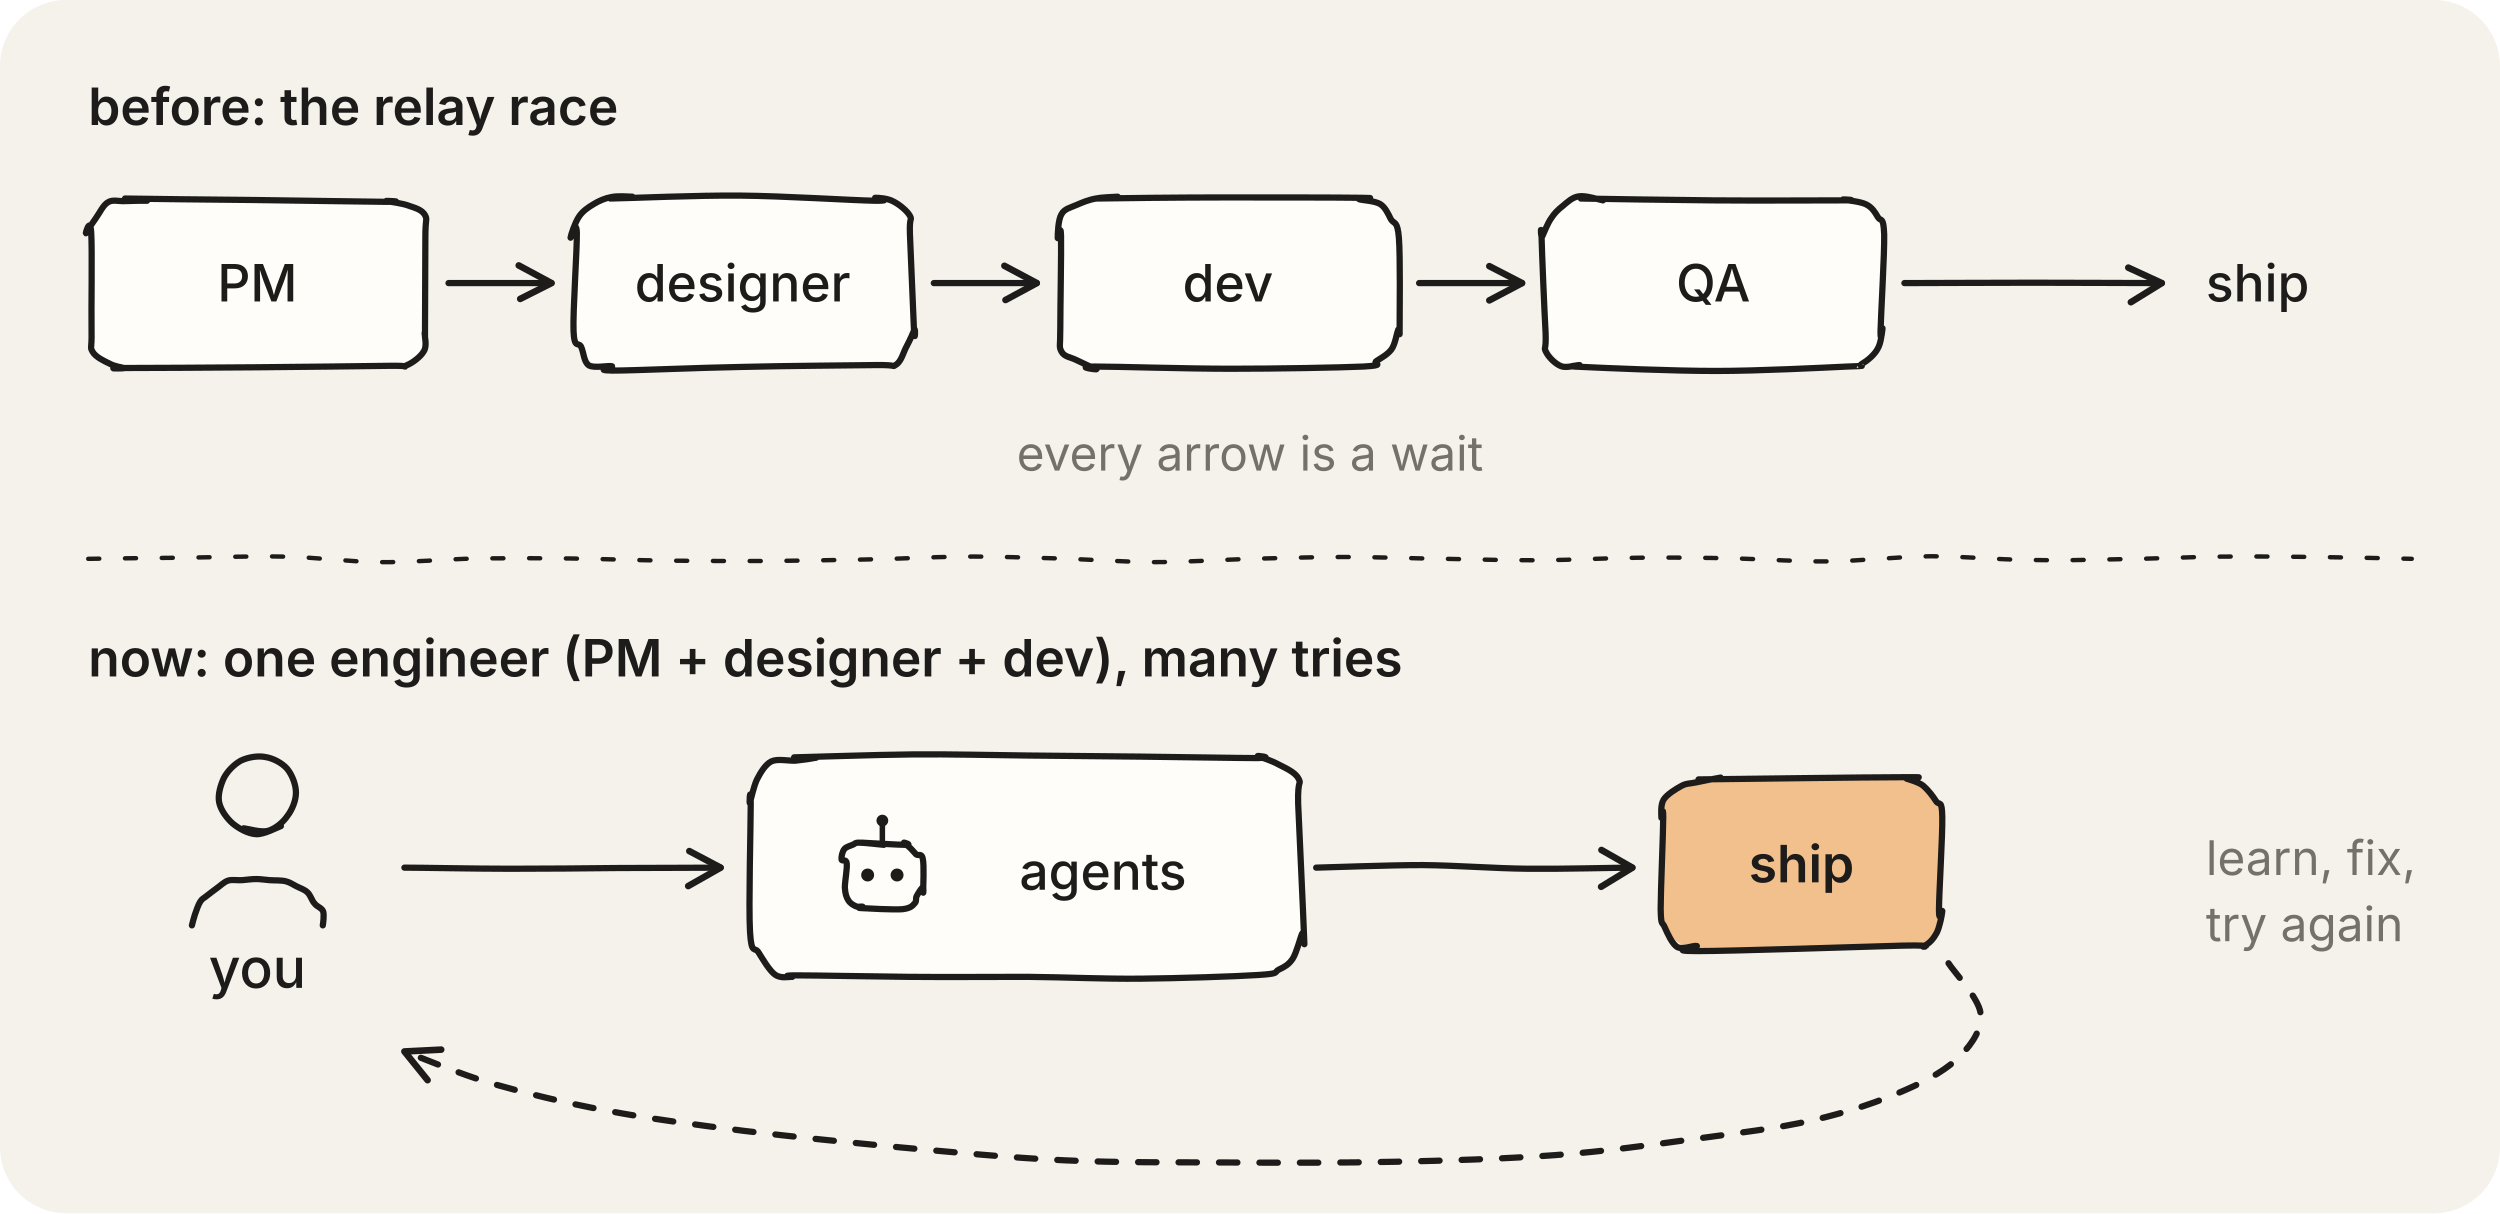
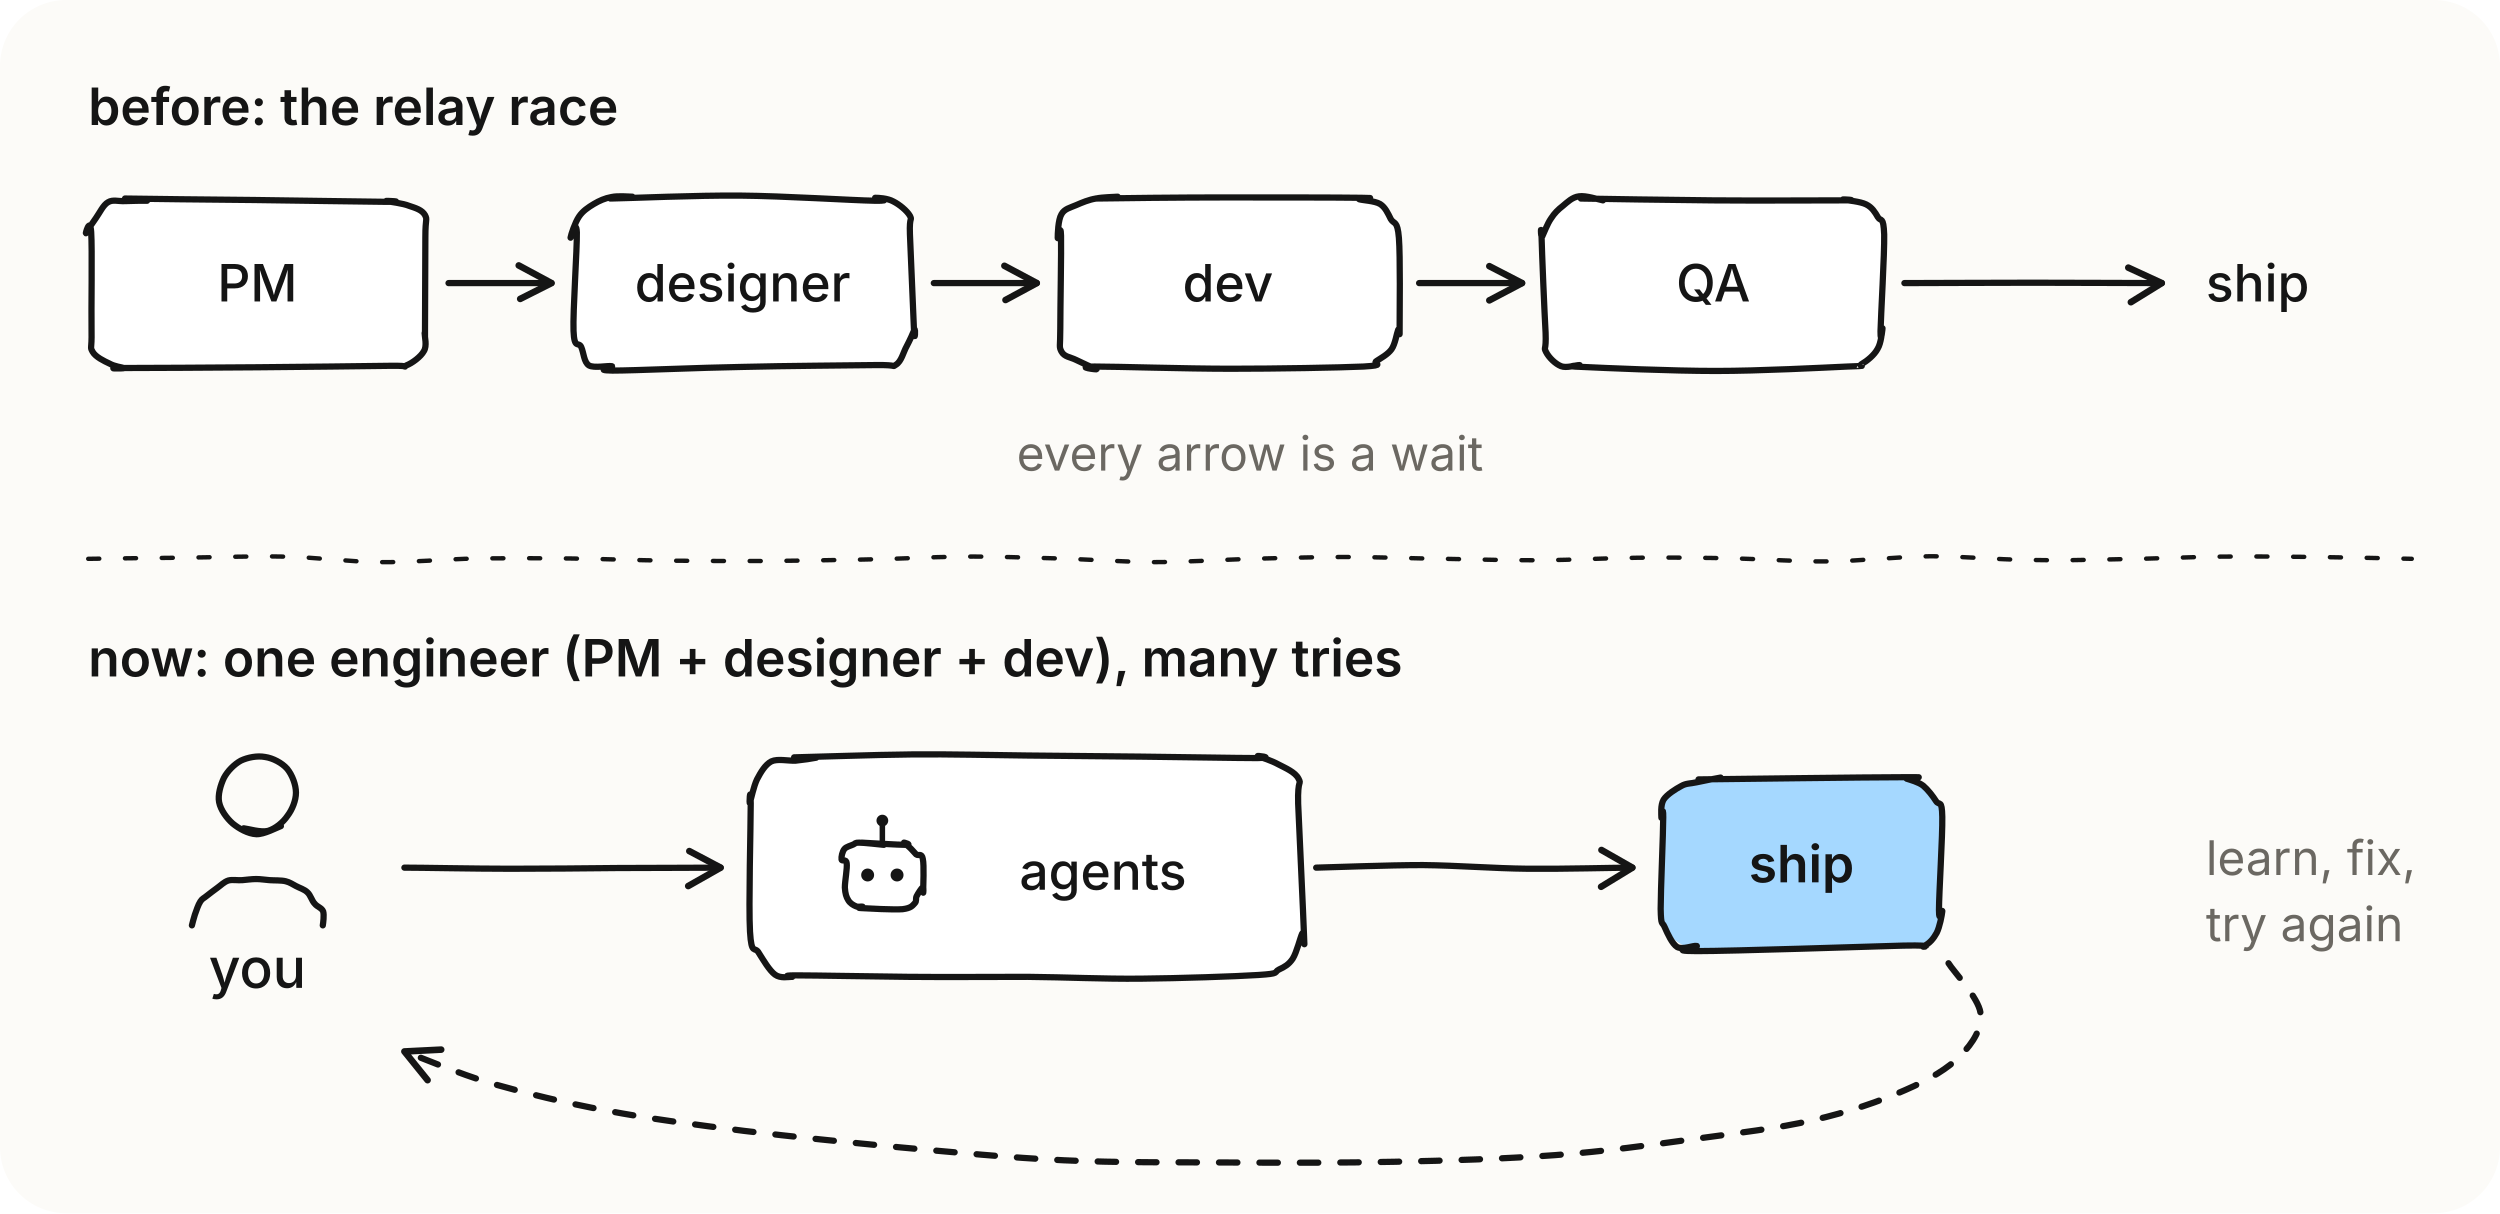
<svg xmlns="http://www.w3.org/2000/svg" viewBox="0 0 680 330" style="max-width:100%;display:block;margin:0 auto" font-family="Geist, system-ui, -apple-system, sans-serif">
-   <rect x="0" y="0" width="680" height="330" rx="18" fill="var(--dwg-bg, #f5f2ec)" />
-   <rect x="24" y="54" width="92" height="46" rx="10" fill="var(--dwg-card, #fffdf9)" />
-   <path d="M34.0 54.0 C39.9 54.1 57.2 54.3 69.1 54.4 C81.0 54.6 99.4 54.8 105.4 54.9 C111.4 54.9 104.1 54.5 105.1 54.7 C106.1 54.9 109.6 55.3 111.3 56.0 C113.1 56.6 114.8 57.1 115.6 58.5 C116.3 59.9 115.7 59.2 115.7 64.4 C115.7 69.5 115.6 85.2 115.6 89.6 C115.6 94.0 115.6 89.7 115.5 90.6 C115.5 91.6 116.2 94.1 115.3 95.5 C114.5 97.0 112.1 98.8 110.5 99.4 C108.9 100.1 112.8 99.4 106.0 99.5 C99.3 99.6 82.0 99.8 69.9 99.9 C57.8 100.0 39.3 100.1 33.2 100.1 C27.2 100.2 34.3 100.3 33.7 100.1 C33.2 99.9 31.2 99.7 29.8 98.9 C28.3 98.2 26.0 97.1 25.2 95.7 C24.4 94.2 25.0 95.4 24.9 90.0 C24.8 84.6 25.1 67.6 24.8 63.1 C24.5 58.7 23.1 64.0 23.4 63.4 C23.6 62.8 25.1 60.8 26.1 59.3 C27.1 57.9 28.1 55.7 29.4 55.0 C30.7 54.2 32.2 54.8 34.0 54.7 C35.8 54.6 39.0 54.6 40.0 54.6" fill="none" stroke="var(--dwg-ink, #1d1c1a)" stroke-width="1.7" stroke-linecap="round" stroke-linejoin="round" />
-   <rect x="156" y="54" width="92" height="46" rx="10" fill="var(--dwg-card, #fffdf9)" />
-   <path d="M166.0 54.0 C171.9 53.9 189.3 53.1 201.3 53.2 C213.3 53.3 231.8 54.5 237.9 54.6 C244.1 54.7 237.3 53.8 238.1 53.8 C238.9 53.8 241.4 53.9 243.0 54.8 C244.6 55.6 246.7 57.3 247.5 58.7 C248.2 60.2 247.3 58.5 247.5 63.7 C247.7 68.8 248.4 85.3 248.6 89.7 C248.8 94.0 249.1 88.9 248.7 89.7 C248.4 90.5 247.4 92.7 246.6 94.2 C245.7 95.8 245.2 98.3 243.7 99.2 C242.3 100.0 244.9 99.2 238.0 99.3 C231.0 99.4 213.9 99.5 202.0 99.8 C190.1 100.0 172.5 100.8 166.6 100.8 C160.7 100.7 167.5 99.9 166.4 99.6 C165.4 99.4 161.6 100.2 160.2 99.4 C158.8 98.5 158.8 96.0 158.1 94.4 C157.4 92.8 156.2 95.2 156.0 90.0 C155.8 84.8 157.0 67.4 156.9 63.2 C156.7 59.0 155.1 65.3 155.2 64.6 C155.3 63.9 156.4 60.5 157.5 58.9 C158.5 57.4 160.0 56.4 161.5 55.5 C163.0 54.6 164.6 53.9 166.3 53.6 C168.1 53.2 171.1 53.5 172.0 53.5" fill="none" stroke="var(--dwg-ink, #1d1c1a)" stroke-width="1.7" stroke-linecap="round" stroke-linejoin="round" />
-   <rect x="288" y="54" width="92" height="46" rx="10" fill="var(--dwg-card, #fffdf9)" />
-   <path d="M298.0 54.0 C303.9 53.9 321.1 53.7 333.1 53.7 C345.2 53.7 364.2 53.7 370.3 53.8 C376.4 53.9 368.9 53.9 369.7 54.2 C370.6 54.5 373.9 54.6 375.4 55.5 C376.8 56.4 377.5 58.0 378.3 59.6 C379.2 61.1 380.1 59.8 380.5 64.7 C380.9 69.6 380.7 85.0 380.7 89.1 C380.7 93.3 380.7 88.7 380.3 89.7 C379.9 90.7 379.5 93.6 378.5 95.0 C377.5 96.4 375.6 97.4 374.4 98.2 C373.1 99.0 377.5 99.3 370.9 99.7 C364.3 100.0 346.9 100.3 334.7 100.3 C322.5 100.3 303.8 99.7 297.7 99.7 C291.6 99.7 299.0 100.7 298.2 100.4 C297.4 100.1 294.3 98.7 292.7 97.9 C291.1 97.1 289.5 97.1 288.7 95.6 C288.0 94.2 288.4 94.5 288.4 89.3 C288.4 84.0 288.7 68.2 288.6 64.1 C288.5 60.0 287.7 65.7 287.7 64.7 C287.7 63.7 287.8 59.8 288.7 58.3 C289.5 56.8 291.1 56.5 292.7 55.8 C294.3 55.1 296.2 54.3 298.1 54.0 C300.0 53.6 303.0 53.6 304.0 53.5" fill="none" stroke="var(--dwg-ink, #1d1c1a)" stroke-width="1.7" stroke-linecap="round" stroke-linejoin="round" />
-   <rect x="420" y="54" width="92" height="46" rx="10" fill="var(--dwg-card, #fffdf9)" />
-   <path d="M430.0 54.0 C436.0 54.1 454.0 54.4 465.8 54.5 C477.7 54.6 495.2 54.5 501.1 54.5 C507.0 54.5 500.3 54.1 501.4 54.3 C502.5 54.5 506.0 54.8 507.6 55.6 C509.2 56.4 510.0 57.7 510.8 59.1 C511.6 60.4 512.3 58.6 512.5 63.8 C512.6 68.9 511.6 85.8 511.5 90.1 C511.5 94.4 512.2 88.5 512.0 89.3 C511.9 90.1 511.7 93.3 510.7 94.9 C509.8 96.6 507.8 98.2 506.4 99.0 C505.0 99.8 509.1 99.4 502.5 99.7 C495.9 100.0 478.7 100.9 466.7 100.9 C454.6 100.9 436.5 100.1 430.3 99.8 C424.1 99.6 430.5 99.4 429.6 99.3 C428.6 99.3 426.1 100.2 424.6 99.6 C423.1 99.0 421.3 97.3 420.5 95.7 C419.8 94.2 420.6 95.8 420.4 90.5 C420.1 85.3 419.4 68.6 419.3 64.3 C419.1 59.9 419.0 65.1 419.5 64.3 C419.9 63.5 420.9 60.8 421.9 59.4 C422.8 58.0 423.8 57.0 425.1 56.0 C426.3 55.0 427.7 53.6 429.5 53.4 C431.3 53.1 434.9 54.3 436.0 54.5" fill="none" stroke="var(--dwg-ink, #1d1c1a)" stroke-width="1.7" stroke-linecap="round" stroke-linejoin="round" />
-   <path d="M122.0 77.0 C126.7 77.0 145.3 77.0 150.0 77.0" fill="none" stroke="var(--dwg-ink, #1d1c1a)" stroke-width="1.7" stroke-linecap="round" stroke-linejoin="round" />
-   <path d="M141.5 81.3 L150.0 77.0 L141.1 72.2" fill="none" stroke="var(--dwg-ink, #1d1c1a)" stroke-width="1.8" stroke-linecap="round" stroke-linejoin="round" />
-   <path d="M254.0 77.0 C258.7 77.0 277.3 77.0 282.0 77.0" fill="none" stroke="var(--dwg-ink, #1d1c1a)" stroke-width="1.7" stroke-linecap="round" stroke-linejoin="round" />
-   <path d="M273.5 81.6 L282.0 77.0 L273.2 72.3" fill="none" stroke="var(--dwg-ink, #1d1c1a)" stroke-width="1.8" stroke-linecap="round" stroke-linejoin="round" />
-   <path d="M386.0 77.0 C390.7 77.0 409.3 77.0 414.0 77.0" fill="none" stroke="var(--dwg-ink, #1d1c1a)" stroke-width="1.7" stroke-linecap="round" stroke-linejoin="round" />
-   <path d="M405.1 81.7 L414.0 77.0 L405.1 72.4" fill="none" stroke="var(--dwg-ink, #1d1c1a)" stroke-width="1.8" stroke-linecap="round" stroke-linejoin="round" />
-   <path d="M518.0 77.0 C523.8 77.0 541.2 76.9 552.9 76.9 C564.5 76.9 582.1 77.0 588.0 77.0" fill="none" stroke="var(--dwg-ink, #1d1c1a)" stroke-width="1.7" stroke-linecap="round" stroke-linejoin="round" />
-   <path d="M579.6 82.2 L588.0 77.0 L578.9 72.8" fill="none" stroke="var(--dwg-ink, #1d1c1a)" stroke-width="1.8" stroke-linecap="round" stroke-linejoin="round" />
-   <path d="M24.0 152.0 C28.2 151.9 40.6 151.8 49.5 151.7 C58.4 151.6 68.4 151.2 77.4 151.4 C86.4 151.6 94.6 152.8 103.3 152.9 C112.0 153.0 120.9 152.1 129.5 151.9 C138.1 151.8 146.1 151.8 154.8 151.9 C163.6 152.0 173.0 152.4 181.9 152.5 C190.8 152.6 199.4 152.6 208.1 152.6 C216.9 152.5 225.6 152.4 234.5 152.2 C243.4 152.1 252.5 151.5 261.5 151.4 C270.4 151.3 279.5 151.7 288.1 151.9 C296.8 152.2 305.0 152.8 313.6 152.9 C322.3 152.9 331.4 152.3 340.1 152.0 C348.8 151.8 357.0 151.5 365.8 151.5 C374.7 151.5 384.2 151.9 393.1 152.0 C402.0 152.2 410.5 152.4 419.3 152.4 C428.0 152.3 436.8 151.8 445.7 151.7 C454.5 151.6 463.7 151.7 472.3 151.9 C480.9 152.1 488.6 152.8 497.4 152.7 C506.2 152.6 516.1 151.4 525.1 151.3 C534.0 151.3 542.8 152.2 551.4 152.3 C559.9 152.5 567.8 152.3 576.6 152.1 C585.4 152.0 595.2 151.5 604.1 151.4 C613.0 151.3 621.3 151.4 630.0 151.5 C638.6 151.6 651.7 151.9 656.0 152.0" fill="none" stroke="var(--dwg-ink, #1d1c1a)" stroke-width="1.2" stroke-linecap="round" stroke-linejoin="round" stroke-dasharray="3 7" />
-   <path d="M76.4 224.7 C75.3 225.1 71.8 227.0 69.7 226.9 C67.5 226.8 65.0 225.4 63.3 224.0 C61.7 222.6 60.0 220.3 59.6 218.2 C59.2 216.2 60.0 213.5 60.9 211.6 C61.9 209.7 63.7 207.9 65.5 206.9 C67.4 206.0 70.0 205.5 72.1 205.9 C74.2 206.2 76.7 207.5 78.1 209.1 C79.5 210.8 80.5 213.5 80.5 215.6 C80.5 217.7 79.5 220.2 78.2 221.9 C77.0 223.7 74.9 225.4 72.9 226.0 C70.9 226.5 67.4 225.4 66.3 225.3" fill="none" stroke="var(--dwg-ink, #1d1c1a)" stroke-width="1.7" stroke-linecap="round" stroke-linejoin="round" />
-   <path d="M52.2 251.7 C52.3 251.2 52.7 249.8 53.0 248.8 C53.4 247.7 53.9 246.1 54.5 245.2 C55.0 244.4 55.5 244.3 56.2 243.7 C57.0 243.1 58.1 242.2 59.1 241.5 C60.1 240.8 60.9 239.9 62.1 239.5 C63.2 239.2 64.6 239.5 65.9 239.4 C67.1 239.3 68.4 239.1 69.7 239.1 C70.9 239.1 72.0 239.3 73.3 239.4 C74.6 239.5 76.5 239.4 77.7 239.7 C78.9 240.0 79.5 240.5 80.5 241.0 C81.4 241.5 82.8 241.9 83.6 242.7 C84.5 243.5 84.8 245.0 85.6 245.8 C86.3 246.7 87.5 246.9 87.9 247.9 C88.2 248.9 87.9 251.1 87.8 251.7" fill="none" stroke="var(--dwg-ink, #1d1c1a)" stroke-width="1.7" stroke-linecap="round" stroke-linejoin="round" />
-   <path d="M110.0 236.0 C114.8 236.0 129.0 236.3 138.7 236.3 C148.4 236.3 158.6 236.2 168.1 236.1 C177.7 236.1 191.4 236.0 196.0 236.0" fill="none" stroke="var(--dwg-ink, #1d1c1a)" stroke-width="1.7" stroke-linecap="round" stroke-linejoin="round" />
-   <path d="M187.2 241.0 L196.0 236.0 L187.5 231.5" fill="none" stroke="var(--dwg-ink, #1d1c1a)" stroke-width="1.8" stroke-linecap="round" stroke-linejoin="round" />
-   <rect x="204" y="206" width="150" height="60" rx="12" fill="var(--dwg-card, #fffdf9)" />
-   <path d="M216.0 206.0 C221.3 205.9 237.5 205.3 248.1 205.2 C258.6 205.1 269.1 205.4 279.5 205.5 C289.8 205.6 299.8 205.7 310.2 205.8 C320.7 205.9 336.7 206.2 342.0 206.2 C347.4 206.1 341.2 205.4 342.2 205.7 C343.1 206.0 345.9 206.9 347.7 207.9 C349.6 208.9 352.3 210.0 353.2 211.8 C354.1 213.6 352.9 211.5 353.1 218.6 C353.4 225.8 354.5 248.7 354.7 254.6 C354.9 260.5 354.8 252.8 354.2 253.9 C353.7 254.9 352.7 259.1 351.6 260.8 C350.5 262.4 349.4 263.0 347.9 263.7 C346.3 264.5 348.5 264.8 342.2 265.2 C336.0 265.6 320.7 266.1 310.3 266.2 C299.9 266.3 290.1 265.8 279.5 265.7 C269.0 265.7 257.4 265.8 247.0 265.7 C236.5 265.6 221.8 265.3 216.6 265.3 C211.3 265.3 216.3 265.8 215.4 265.7 C214.4 265.7 212.3 266.2 210.8 265.1 C209.3 264.0 207.6 261.1 206.4 259.2 C205.3 257.2 204.4 260.1 204.0 253.4 C203.6 246.6 204.2 224.4 204.2 218.5 C204.1 212.7 203.7 219.4 204.0 218.3 C204.3 217.3 205.0 213.9 205.9 212.0 C206.9 210.1 208.1 208.0 209.8 207.1 C211.5 206.3 214.4 207.0 216.4 206.9 C218.4 206.7 221.1 206.3 222.0 206.1" fill="none" stroke="var(--dwg-ink, #1d1c1a)" stroke-width="1.7" stroke-linecap="round" stroke-linejoin="round" />
-   <rect x="229.6" y="229.2" width="20.8" height="17.6" rx="4.8" fill="var(--dwg-card, #fffdf9)" />
-   <path d="M234.4 229.2 C236.4 229.3 244.4 229.8 246.4 229.8 C248.3 229.8 245.7 229.1 245.9 229.2 C246.0 229.3 246.8 229.9 247.3 230.4 C247.9 230.9 248.6 231.8 249.2 232.4 C249.8 232.9 250.7 231.9 251.0 233.6 C251.4 235.3 251.1 241.2 251.1 242.5 C251.1 243.7 251.3 241.1 251.0 241.3 C250.7 241.5 249.7 243.0 249.3 243.8 C249.0 244.5 249.4 245.1 248.8 245.7 C248.2 246.3 247.9 247.0 245.5 247.3 C243.1 247.5 236.0 247.1 234.2 247.0 C232.4 246.9 234.9 246.7 234.6 246.6 C234.4 246.5 233.4 246.8 232.8 246.5 C232.1 246.2 231.2 245.7 230.7 244.8 C230.2 244.0 229.9 243.1 229.8 241.4 C229.8 239.7 230.5 236.1 230.3 234.8 C230.2 233.5 229.0 234.4 228.9 233.8 C228.8 233.1 229.1 231.6 229.7 230.9 C230.2 230.3 231.5 230.0 232.1 229.7 C232.8 229.4 232.4 229.2 233.7 229.2 C235.1 229.2 239.3 229.7 240.4 229.8" fill="none" stroke="var(--dwg-ink, #1d1c1a)" stroke-width="1.7" stroke-linecap="round" stroke-linejoin="round" />
-   <circle cx="236.0" cy="238" r="1.76" fill="var(--dwg-ink, #1d1c1a)" />
-   <circle cx="244.0" cy="238" r="1.76" fill="var(--dwg-ink, #1d1c1a)" />
-   <path d="M240.0 229.2 C240.0 228.4 240.0 225.2 240.0 224.4" fill="none" stroke="var(--dwg-ink, #1d1c1a)" stroke-width="1.5" stroke-linecap="round" stroke-linejoin="round" />
-   <circle cx="240" cy="223.2" r="1.6" fill="var(--dwg-ink, #1d1c1a)" />
-   <path d="M358.0 236.0 C362.8 235.9 377.4 235.3 387.0 235.3 C396.6 235.4 406.1 236.2 415.6 236.3 C425.1 236.4 439.3 236.0 444.0 236.0" fill="none" stroke="var(--dwg-ink, #1d1c1a)" stroke-width="1.7" stroke-linecap="round" stroke-linejoin="round" />
-   <path d="M435.5 241.2 L444.0 236.0 L435.6 231.2" fill="none" stroke="var(--dwg-ink, #1d1c1a)" stroke-width="1.8" stroke-linecap="round" stroke-linejoin="round" />
-   <rect x="452" y="212" width="76" height="46" rx="10" fill="var(--dwg-accent, #f2c08d)" />
-   <path d="M462.0 212.0 C471.3 211.9 508.3 211.4 517.7 211.4 C527.1 211.4 517.7 211.4 518.6 211.8 C519.5 212.1 521.8 212.7 523.1 213.7 C524.4 214.8 525.7 216.5 526.6 217.9 C527.5 219.3 528.2 217.2 528.3 222.2 C528.4 227.1 527.4 243.2 527.4 247.5 C527.4 251.8 528.4 246.9 528.3 247.9 C528.2 248.9 527.6 252.1 526.8 253.7 C526.0 255.2 524.8 256.7 523.3 257.3 C521.8 257.9 528.0 257.0 517.8 257.2 C507.5 257.5 471.0 258.7 461.6 258.7 C452.2 258.7 462.4 257.5 461.5 257.3 C460.6 257.1 457.7 258.4 456.2 257.6 C454.8 256.7 453.6 254.0 452.8 252.2 C452.1 250.5 451.8 252.2 451.7 247.2 C451.7 242.2 452.4 226.5 452.4 222.3 C452.4 218.2 451.9 223.2 451.9 222.4 C451.9 221.6 451.6 219.0 452.5 217.5 C453.4 216.1 455.8 214.6 457.3 213.8 C458.7 213.0 459.6 213.2 461.4 212.8 C463.1 212.4 466.9 211.7 468.0 211.5" fill="none" stroke="var(--dwg-ink, #1d1c1a)" stroke-width="1.7" stroke-linecap="round" stroke-linejoin="round" />
-   <path d="M530.0 262.0 C531.4 264.3 538.1 271.3 538.7 275.5 C539.2 279.7 536.7 283.6 533.3 287.1 C529.9 290.6 524.9 293.6 518.2 296.5 C511.5 299.5 502.7 302.5 493.1 304.7 C483.6 306.9 472.6 308.2 460.9 309.8 C449.2 311.4 436.5 313.2 422.9 314.2 C409.3 315.2 394.1 315.7 379.4 316.0 C364.8 316.3 349.9 316.3 334.9 316.2 C319.9 316.1 304.3 316.3 289.4 315.6 C274.4 314.9 259.5 313.4 245.0 312.1 C230.5 310.7 215.7 309.2 202.4 307.6 C189.1 305.9 176.6 304.3 165.1 302.1 C153.7 300.0 142.9 297.3 133.7 294.7 C124.6 292.0 114.0 287.4 110.0 286.0" fill="none" stroke="var(--dwg-ink, #1d1c1a)" stroke-width="1.7" stroke-linecap="round" stroke-linejoin="round" stroke-dasharray="5 6" />
-   <path d="M120.0 285.5 L110.0 286.0 L116.3 293.8" fill="none" stroke="var(--dwg-ink, #1d1c1a)" stroke-width="1.8" stroke-linecap="round" stroke-linejoin="round" />
-   <text x="24" y="34" font-size="14" font-weight="600" fill="var(--dwg-ink, #1d1c1a)" text-anchor="start">before: the relay race</text>
-   <text x="70" y="82" font-size="14" font-weight="500" fill="var(--dwg-ink, #1d1c1a)" text-anchor="middle">PM</text>
-   <text x="202" y="82" font-size="14" font-weight="500" fill="var(--dwg-ink, #1d1c1a)" text-anchor="middle">designer</text>
-   <text x="334" y="82" font-size="14" font-weight="500" fill="var(--dwg-ink, #1d1c1a)" text-anchor="middle">dev</text>
-   <text x="466" y="82" font-size="14" font-weight="500" fill="var(--dwg-ink, #1d1c1a)" text-anchor="middle">QA</text>
-   <text x="600" y="82" font-size="14" font-weight="500" fill="var(--dwg-ink, #1d1c1a)" text-anchor="start">ship</text>
-   <text x="340" y="128" font-size="13" font-weight="400" fill="var(--dwg-muted, #74706a)" text-anchor="middle">every arrow is a wait</text>
-   <text x="24" y="184" font-size="14" font-weight="600" fill="var(--dwg-ink, #1d1c1a)" text-anchor="start">now: one engineer (PM + designer + dev), many tries</text>
-   <text x="70" y="268.7" font-size="15" font-weight="500" fill="var(--dwg-ink, #1d1c1a)" text-anchor="middle">you</text>
-   <text x="300" y="242" font-size="14" font-weight="500" fill="var(--dwg-ink, #1d1c1a)" text-anchor="middle">agents</text>
-   <text x="490" y="240" font-size="14" font-weight="600" fill="var(--dwg-ink, #1d1c1a)" text-anchor="middle">ship</text>
-   <text x="600" y="238" font-size="13" font-weight="400" fill="var(--dwg-muted, #74706a)" text-anchor="start">learn, fix,</text>
-   <text x="600" y="256" font-size="13" font-weight="400" fill="var(--dwg-muted, #74706a)" text-anchor="start">try again</text>
+   <rect x="0" y="0" width="680" height="330" rx="18" fill="var(--dwg-bg, #fcfbf8)" />
+   <rect x="24" y="54" width="92" height="46" rx="10" fill="var(--dwg-card, #ffffff)" />
+   <path d="M34.0 54.0 C39.9 54.1 57.2 54.3 69.1 54.4 C81.0 54.6 99.4 54.8 105.4 54.9 C111.4 54.9 104.1 54.5 105.1 54.7 C106.1 54.9 109.6 55.3 111.3 56.0 C113.1 56.6 114.8 57.1 115.6 58.5 C116.3 59.9 115.7 59.2 115.7 64.4 C115.7 69.5 115.6 85.2 115.6 89.6 C115.6 94.0 115.6 89.7 115.5 90.6 C115.5 91.6 116.2 94.1 115.3 95.5 C114.5 97.0 112.1 98.8 110.5 99.4 C108.9 100.1 112.8 99.4 106.0 99.5 C99.3 99.6 82.0 99.8 69.9 99.9 C57.8 100.0 39.3 100.1 33.2 100.1 C27.2 100.2 34.3 100.3 33.7 100.1 C33.2 99.9 31.2 99.7 29.8 98.9 C28.3 98.2 26.0 97.1 25.2 95.7 C24.4 94.2 25.0 95.4 24.9 90.0 C24.8 84.6 25.1 67.6 24.8 63.1 C24.5 58.7 23.1 64.0 23.4 63.4 C23.6 62.8 25.1 60.8 26.1 59.3 C27.1 57.9 28.1 55.7 29.4 55.0 C30.7 54.2 32.2 54.8 34.0 54.7 C35.8 54.6 39.0 54.6 40.0 54.6" fill="none" stroke="var(--dwg-ink, #151515)" stroke-width="1.7" stroke-linecap="round" stroke-linejoin="round" />
+   <rect x="156" y="54" width="92" height="46" rx="10" fill="var(--dwg-card, #ffffff)" />
+   <path d="M166.0 54.0 C171.9 53.9 189.3 53.1 201.3 53.2 C213.3 53.3 231.8 54.5 237.9 54.6 C244.1 54.7 237.3 53.8 238.1 53.8 C238.9 53.8 241.4 53.9 243.0 54.8 C244.6 55.6 246.7 57.3 247.5 58.7 C248.2 60.2 247.3 58.5 247.5 63.7 C247.7 68.8 248.4 85.3 248.6 89.7 C248.8 94.0 249.1 88.9 248.7 89.7 C248.4 90.5 247.4 92.7 246.6 94.2 C245.7 95.8 245.2 98.3 243.7 99.2 C242.3 100.0 244.9 99.2 238.0 99.3 C231.0 99.4 213.9 99.5 202.0 99.8 C190.1 100.0 172.5 100.8 166.6 100.8 C160.7 100.7 167.5 99.9 166.4 99.6 C165.4 99.4 161.6 100.2 160.2 99.4 C158.8 98.5 158.8 96.0 158.1 94.4 C157.4 92.8 156.2 95.2 156.0 90.0 C155.8 84.8 157.0 67.4 156.9 63.2 C156.7 59.0 155.1 65.3 155.2 64.6 C155.3 63.9 156.4 60.5 157.5 58.9 C158.5 57.4 160.0 56.4 161.5 55.5 C163.0 54.6 164.6 53.9 166.3 53.6 C168.1 53.2 171.1 53.5 172.0 53.5" fill="none" stroke="var(--dwg-ink, #151515)" stroke-width="1.7" stroke-linecap="round" stroke-linejoin="round" />
+   <rect x="288" y="54" width="92" height="46" rx="10" fill="var(--dwg-card, #ffffff)" />
+   <path d="M298.0 54.0 C303.9 53.9 321.1 53.7 333.1 53.7 C345.2 53.7 364.2 53.7 370.3 53.8 C376.4 53.9 368.9 53.9 369.7 54.2 C370.6 54.5 373.9 54.6 375.4 55.5 C376.8 56.4 377.5 58.0 378.3 59.6 C379.2 61.1 380.1 59.8 380.5 64.7 C380.9 69.6 380.7 85.0 380.7 89.1 C380.7 93.3 380.7 88.7 380.3 89.7 C379.9 90.7 379.5 93.6 378.5 95.0 C377.5 96.4 375.6 97.4 374.4 98.2 C373.1 99.0 377.5 99.3 370.9 99.7 C364.3 100.0 346.9 100.3 334.7 100.3 C322.5 100.3 303.8 99.7 297.7 99.7 C291.6 99.7 299.0 100.7 298.2 100.4 C297.4 100.1 294.3 98.7 292.7 97.9 C291.1 97.1 289.5 97.1 288.7 95.6 C288.0 94.2 288.4 94.5 288.4 89.3 C288.4 84.0 288.7 68.2 288.6 64.1 C288.5 60.0 287.7 65.7 287.7 64.7 C287.7 63.7 287.8 59.8 288.7 58.3 C289.5 56.8 291.1 56.5 292.7 55.8 C294.3 55.1 296.2 54.3 298.1 54.0 C300.0 53.6 303.0 53.6 304.0 53.5" fill="none" stroke="var(--dwg-ink, #151515)" stroke-width="1.7" stroke-linecap="round" stroke-linejoin="round" />
+   <rect x="420" y="54" width="92" height="46" rx="10" fill="var(--dwg-card, #ffffff)" />
+   <path d="M430.0 54.0 C436.0 54.1 454.0 54.4 465.8 54.5 C477.7 54.6 495.2 54.5 501.1 54.5 C507.0 54.5 500.3 54.1 501.4 54.3 C502.5 54.5 506.0 54.8 507.6 55.6 C509.2 56.4 510.0 57.7 510.8 59.1 C511.6 60.4 512.3 58.6 512.5 63.8 C512.6 68.9 511.6 85.8 511.5 90.1 C511.5 94.4 512.2 88.5 512.0 89.3 C511.9 90.1 511.7 93.3 510.7 94.9 C509.8 96.6 507.8 98.2 506.4 99.0 C505.0 99.8 509.1 99.4 502.5 99.7 C495.9 100.0 478.7 100.9 466.7 100.9 C454.6 100.9 436.5 100.1 430.3 99.8 C424.1 99.6 430.5 99.4 429.6 99.3 C428.6 99.3 426.1 100.2 424.6 99.6 C423.1 99.0 421.3 97.3 420.5 95.7 C419.8 94.2 420.6 95.8 420.4 90.5 C420.1 85.3 419.4 68.6 419.3 64.3 C419.1 59.9 419.0 65.1 419.5 64.3 C419.9 63.5 420.9 60.8 421.9 59.4 C422.8 58.0 423.8 57.0 425.1 56.0 C426.3 55.0 427.7 53.6 429.5 53.4 C431.3 53.1 434.9 54.3 436.0 54.5" fill="none" stroke="var(--dwg-ink, #151515)" stroke-width="1.7" stroke-linecap="round" stroke-linejoin="round" />
+   <path d="M122.0 77.0 C126.7 77.0 145.3 77.0 150.0 77.0" fill="none" stroke="var(--dwg-ink, #151515)" stroke-width="1.7" stroke-linecap="round" stroke-linejoin="round" />
+   <path d="M141.5 81.3 L150.0 77.0 L141.1 72.2" fill="none" stroke="var(--dwg-ink, #151515)" stroke-width="1.8" stroke-linecap="round" stroke-linejoin="round" />
+   <path d="M254.0 77.0 C258.7 77.0 277.3 77.0 282.0 77.0" fill="none" stroke="var(--dwg-ink, #151515)" stroke-width="1.7" stroke-linecap="round" stroke-linejoin="round" />
+   <path d="M273.5 81.6 L282.0 77.0 L273.2 72.3" fill="none" stroke="var(--dwg-ink, #151515)" stroke-width="1.8" stroke-linecap="round" stroke-linejoin="round" />
+   <path d="M386.0 77.0 C390.7 77.0 409.3 77.0 414.0 77.0" fill="none" stroke="var(--dwg-ink, #151515)" stroke-width="1.7" stroke-linecap="round" stroke-linejoin="round" />
+   <path d="M405.1 81.7 L414.0 77.0 L405.1 72.4" fill="none" stroke="var(--dwg-ink, #151515)" stroke-width="1.8" stroke-linecap="round" stroke-linejoin="round" />
+   <path d="M518.0 77.0 C523.8 77.0 541.2 76.9 552.9 76.9 C564.5 76.9 582.1 77.0 588.0 77.0" fill="none" stroke="var(--dwg-ink, #151515)" stroke-width="1.7" stroke-linecap="round" stroke-linejoin="round" />
+   <path d="M579.6 82.2 L588.0 77.0 L578.9 72.8" fill="none" stroke="var(--dwg-ink, #151515)" stroke-width="1.8" stroke-linecap="round" stroke-linejoin="round" />
+   <path d="M24.0 152.0 C28.2 151.9 40.6 151.8 49.5 151.7 C58.4 151.6 68.4 151.2 77.4 151.4 C86.4 151.6 94.6 152.8 103.3 152.9 C112.0 153.0 120.9 152.1 129.5 151.9 C138.1 151.8 146.1 151.8 154.8 151.9 C163.6 152.0 173.0 152.4 181.9 152.5 C190.8 152.6 199.4 152.6 208.1 152.6 C216.9 152.5 225.6 152.4 234.5 152.2 C243.4 152.1 252.5 151.5 261.5 151.4 C270.4 151.3 279.5 151.7 288.1 151.9 C296.8 152.2 305.0 152.8 313.6 152.9 C322.3 152.9 331.4 152.3 340.1 152.0 C348.8 151.8 357.0 151.5 365.8 151.5 C374.7 151.5 384.2 151.9 393.1 152.0 C402.0 152.2 410.5 152.4 419.3 152.4 C428.0 152.3 436.8 151.8 445.7 151.7 C454.5 151.6 463.7 151.7 472.3 151.9 C480.9 152.1 488.6 152.8 497.4 152.7 C506.2 152.6 516.1 151.4 525.1 151.3 C534.0 151.3 542.8 152.2 551.4 152.3 C559.9 152.5 567.8 152.3 576.6 152.1 C585.4 152.0 595.2 151.5 604.1 151.4 C613.0 151.3 621.3 151.4 630.0 151.5 C638.6 151.6 651.7 151.9 656.0 152.0" fill="none" stroke="var(--dwg-ink, #151515)" stroke-width="1.2" stroke-linecap="round" stroke-linejoin="round" stroke-dasharray="3 7" />
+   <path d="M76.4 224.7 C75.3 225.1 71.8 227.0 69.7 226.9 C67.5 226.8 65.0 225.4 63.3 224.0 C61.7 222.6 60.0 220.3 59.6 218.2 C59.2 216.2 60.0 213.5 60.9 211.6 C61.9 209.7 63.7 207.9 65.5 206.9 C67.4 206.0 70.0 205.5 72.1 205.9 C74.2 206.2 76.7 207.5 78.1 209.1 C79.5 210.8 80.5 213.5 80.5 215.6 C80.5 217.7 79.5 220.2 78.2 221.9 C77.0 223.7 74.9 225.4 72.9 226.0 C70.9 226.5 67.4 225.4 66.3 225.3" fill="none" stroke="var(--dwg-ink, #151515)" stroke-width="1.7" stroke-linecap="round" stroke-linejoin="round" />
+   <path d="M52.2 251.7 C52.3 251.2 52.7 249.8 53.0 248.8 C53.4 247.7 53.9 246.1 54.5 245.2 C55.0 244.4 55.5 244.3 56.2 243.7 C57.0 243.1 58.1 242.2 59.1 241.5 C60.1 240.8 60.9 239.9 62.1 239.5 C63.2 239.2 64.6 239.5 65.9 239.4 C67.1 239.3 68.4 239.1 69.7 239.1 C70.9 239.1 72.0 239.3 73.3 239.4 C74.6 239.5 76.5 239.4 77.7 239.7 C78.9 240.0 79.5 240.5 80.5 241.0 C81.4 241.5 82.8 241.9 83.6 242.7 C84.5 243.5 84.8 245.0 85.6 245.8 C86.3 246.7 87.5 246.9 87.9 247.9 C88.2 248.9 87.9 251.1 87.8 251.7" fill="none" stroke="var(--dwg-ink, #151515)" stroke-width="1.7" stroke-linecap="round" stroke-linejoin="round" />
+   <path d="M110.0 236.0 C114.8 236.0 129.0 236.3 138.7 236.3 C148.4 236.3 158.6 236.2 168.1 236.1 C177.7 236.1 191.4 236.0 196.0 236.0" fill="none" stroke="var(--dwg-ink, #151515)" stroke-width="1.7" stroke-linecap="round" stroke-linejoin="round" />
+   <path d="M187.2 241.0 L196.0 236.0 L187.5 231.5" fill="none" stroke="var(--dwg-ink, #151515)" stroke-width="1.8" stroke-linecap="round" stroke-linejoin="round" />
+   <rect x="204" y="206" width="150" height="60" rx="12" fill="var(--dwg-card, #ffffff)" />
+   <path d="M216.0 206.0 C221.3 205.9 237.5 205.3 248.1 205.2 C258.6 205.1 269.1 205.4 279.5 205.5 C289.8 205.6 299.8 205.7 310.2 205.8 C320.7 205.9 336.7 206.2 342.0 206.2 C347.4 206.1 341.2 205.4 342.2 205.7 C343.1 206.0 345.9 206.9 347.7 207.9 C349.6 208.9 352.3 210.0 353.2 211.8 C354.1 213.6 352.9 211.5 353.1 218.6 C353.4 225.8 354.5 248.7 354.7 254.6 C354.9 260.5 354.8 252.8 354.2 253.9 C353.7 254.9 352.7 259.1 351.6 260.8 C350.5 262.4 349.4 263.0 347.9 263.7 C346.3 264.5 348.5 264.8 342.2 265.2 C336.0 265.6 320.7 266.1 310.3 266.2 C299.9 266.3 290.1 265.8 279.5 265.7 C269.0 265.7 257.4 265.8 247.0 265.7 C236.5 265.6 221.8 265.3 216.6 265.3 C211.3 265.3 216.3 265.8 215.4 265.7 C214.4 265.7 212.3 266.2 210.8 265.1 C209.3 264.0 207.6 261.1 206.4 259.2 C205.3 257.2 204.4 260.1 204.0 253.4 C203.6 246.6 204.2 224.4 204.2 218.5 C204.1 212.7 203.7 219.4 204.0 218.3 C204.3 217.3 205.0 213.9 205.9 212.0 C206.9 210.1 208.1 208.0 209.8 207.1 C211.5 206.3 214.4 207.0 216.4 206.9 C218.4 206.7 221.1 206.3 222.0 206.1" fill="none" stroke="var(--dwg-ink, #151515)" stroke-width="1.7" stroke-linecap="round" stroke-linejoin="round" />
+   <rect x="229.6" y="229.2" width="20.8" height="17.6" rx="4.8" fill="var(--dwg-card, #ffffff)" />
+   <path d="M234.4 229.2 C236.4 229.3 244.4 229.8 246.4 229.8 C248.3 229.8 245.7 229.1 245.9 229.2 C246.0 229.3 246.8 229.9 247.3 230.4 C247.9 230.9 248.6 231.8 249.2 232.4 C249.8 232.9 250.7 231.9 251.0 233.6 C251.4 235.3 251.1 241.2 251.1 242.5 C251.1 243.7 251.3 241.1 251.0 241.3 C250.7 241.5 249.7 243.0 249.3 243.8 C249.0 244.5 249.4 245.1 248.8 245.7 C248.2 246.3 247.9 247.0 245.5 247.3 C243.1 247.5 236.0 247.1 234.2 247.0 C232.4 246.9 234.9 246.7 234.6 246.6 C234.4 246.5 233.4 246.8 232.8 246.5 C232.1 246.2 231.2 245.7 230.7 244.8 C230.2 244.0 229.9 243.1 229.8 241.4 C229.8 239.7 230.5 236.1 230.3 234.8 C230.2 233.5 229.0 234.4 228.9 233.8 C228.8 233.1 229.1 231.6 229.7 230.9 C230.2 230.3 231.5 230.0 232.1 229.7 C232.8 229.4 232.4 229.2 233.7 229.2 C235.1 229.2 239.3 229.7 240.4 229.8" fill="none" stroke="var(--dwg-ink, #151515)" stroke-width="1.7" stroke-linecap="round" stroke-linejoin="round" />
+   <circle cx="236.0" cy="238" r="1.76" fill="var(--dwg-ink, #151515)" />
+   <circle cx="244.0" cy="238" r="1.76" fill="var(--dwg-ink, #151515)" />
+   <path d="M240.0 229.2 C240.0 228.4 240.0 225.2 240.0 224.4" fill="none" stroke="var(--dwg-ink, #151515)" stroke-width="1.5" stroke-linecap="round" stroke-linejoin="round" />
+   <circle cx="240" cy="223.2" r="1.6" fill="var(--dwg-ink, #151515)" />
+   <path d="M358.0 236.0 C362.8 235.9 377.4 235.3 387.0 235.3 C396.6 235.4 406.1 236.2 415.6 236.3 C425.1 236.4 439.3 236.0 444.0 236.0" fill="none" stroke="var(--dwg-ink, #151515)" stroke-width="1.7" stroke-linecap="round" stroke-linejoin="round" />
+   <path d="M435.5 241.2 L444.0 236.0 L435.6 231.2" fill="none" stroke="var(--dwg-ink, #151515)" stroke-width="1.8" stroke-linecap="round" stroke-linejoin="round" />
+   <rect x="452" y="212" width="76" height="46" rx="10" fill="var(--dwg-accent, #a5d8ff)" />
+   <path d="M462.0 212.0 C471.3 211.9 508.3 211.4 517.7 211.4 C527.1 211.4 517.7 211.4 518.6 211.8 C519.5 212.1 521.8 212.7 523.1 213.7 C524.4 214.8 525.7 216.5 526.6 217.9 C527.5 219.3 528.2 217.2 528.3 222.2 C528.4 227.1 527.4 243.2 527.4 247.5 C527.4 251.8 528.4 246.9 528.3 247.9 C528.2 248.9 527.6 252.1 526.8 253.7 C526.0 255.2 524.8 256.7 523.3 257.3 C521.8 257.9 528.0 257.0 517.8 257.2 C507.5 257.5 471.0 258.7 461.6 258.7 C452.2 258.7 462.4 257.5 461.5 257.3 C460.6 257.1 457.7 258.4 456.2 257.6 C454.8 256.7 453.6 254.0 452.8 252.2 C452.1 250.5 451.8 252.2 451.7 247.2 C451.7 242.2 452.4 226.5 452.4 222.3 C452.4 218.2 451.9 223.2 451.9 222.4 C451.9 221.6 451.6 219.0 452.5 217.5 C453.4 216.1 455.8 214.6 457.3 213.8 C458.7 213.0 459.6 213.2 461.4 212.8 C463.1 212.4 466.9 211.7 468.0 211.5" fill="none" stroke="var(--dwg-ink, #151515)" stroke-width="1.7" stroke-linecap="round" stroke-linejoin="round" />
+   <path d="M530.0 262.0 C531.4 264.3 538.1 271.3 538.7 275.5 C539.2 279.7 536.7 283.6 533.3 287.1 C529.9 290.6 524.9 293.6 518.2 296.5 C511.5 299.5 502.7 302.5 493.1 304.7 C483.6 306.9 472.6 308.2 460.9 309.8 C449.2 311.4 436.5 313.2 422.9 314.2 C409.3 315.2 394.1 315.7 379.4 316.0 C364.8 316.3 349.9 316.3 334.9 316.2 C319.9 316.1 304.3 316.3 289.4 315.6 C274.4 314.9 259.5 313.4 245.0 312.1 C230.5 310.7 215.7 309.2 202.4 307.6 C189.1 305.9 176.6 304.3 165.1 302.1 C153.7 300.0 142.9 297.3 133.7 294.7 C124.6 292.0 114.0 287.4 110.0 286.0" fill="none" stroke="var(--dwg-ink, #151515)" stroke-width="1.7" stroke-linecap="round" stroke-linejoin="round" stroke-dasharray="5 6" />
+   <path d="M120.0 285.5 L110.0 286.0 L116.3 293.8" fill="none" stroke="var(--dwg-ink, #151515)" stroke-width="1.8" stroke-linecap="round" stroke-linejoin="round" />
+   <text x="24" y="34" font-size="14" font-weight="600" fill="var(--dwg-ink, #151515)" text-anchor="start">before: the relay race</text>
+   <text x="70" y="82" font-size="14" font-weight="500" fill="var(--dwg-ink, #151515)" text-anchor="middle">PM</text>
+   <text x="202" y="82" font-size="14" font-weight="500" fill="var(--dwg-ink, #151515)" text-anchor="middle">designer</text>
+   <text x="334" y="82" font-size="14" font-weight="500" fill="var(--dwg-ink, #151515)" text-anchor="middle">dev</text>
+   <text x="466" y="82" font-size="14" font-weight="500" fill="var(--dwg-ink, #151515)" text-anchor="middle">QA</text>
+   <text x="600" y="82" font-size="14" font-weight="500" fill="var(--dwg-ink, #151515)" text-anchor="start">ship</text>
+   <text x="340" y="128" font-size="13" font-weight="400" fill="var(--dwg-muted, #6b6862)" text-anchor="middle">every arrow is a wait</text>
+   <text x="24" y="184" font-size="14" font-weight="600" fill="var(--dwg-ink, #151515)" text-anchor="start">now: one engineer (PM + designer + dev), many tries</text>
+   <text x="70" y="268.7" font-size="15" font-weight="500" fill="var(--dwg-ink, #151515)" text-anchor="middle">you</text>
+   <text x="300" y="242" font-size="14" font-weight="500" fill="var(--dwg-ink, #151515)" text-anchor="middle">agents</text>
+   <text x="490" y="240" font-size="14" font-weight="600" fill="var(--dwg-ink, #151515)" text-anchor="middle">ship</text>
+   <text x="600" y="238" font-size="13" font-weight="400" fill="var(--dwg-muted, #6b6862)" text-anchor="start">learn, fix,</text>
+   <text x="600" y="256" font-size="13" font-weight="400" fill="var(--dwg-muted, #6b6862)" text-anchor="start">try again</text>
</svg>
